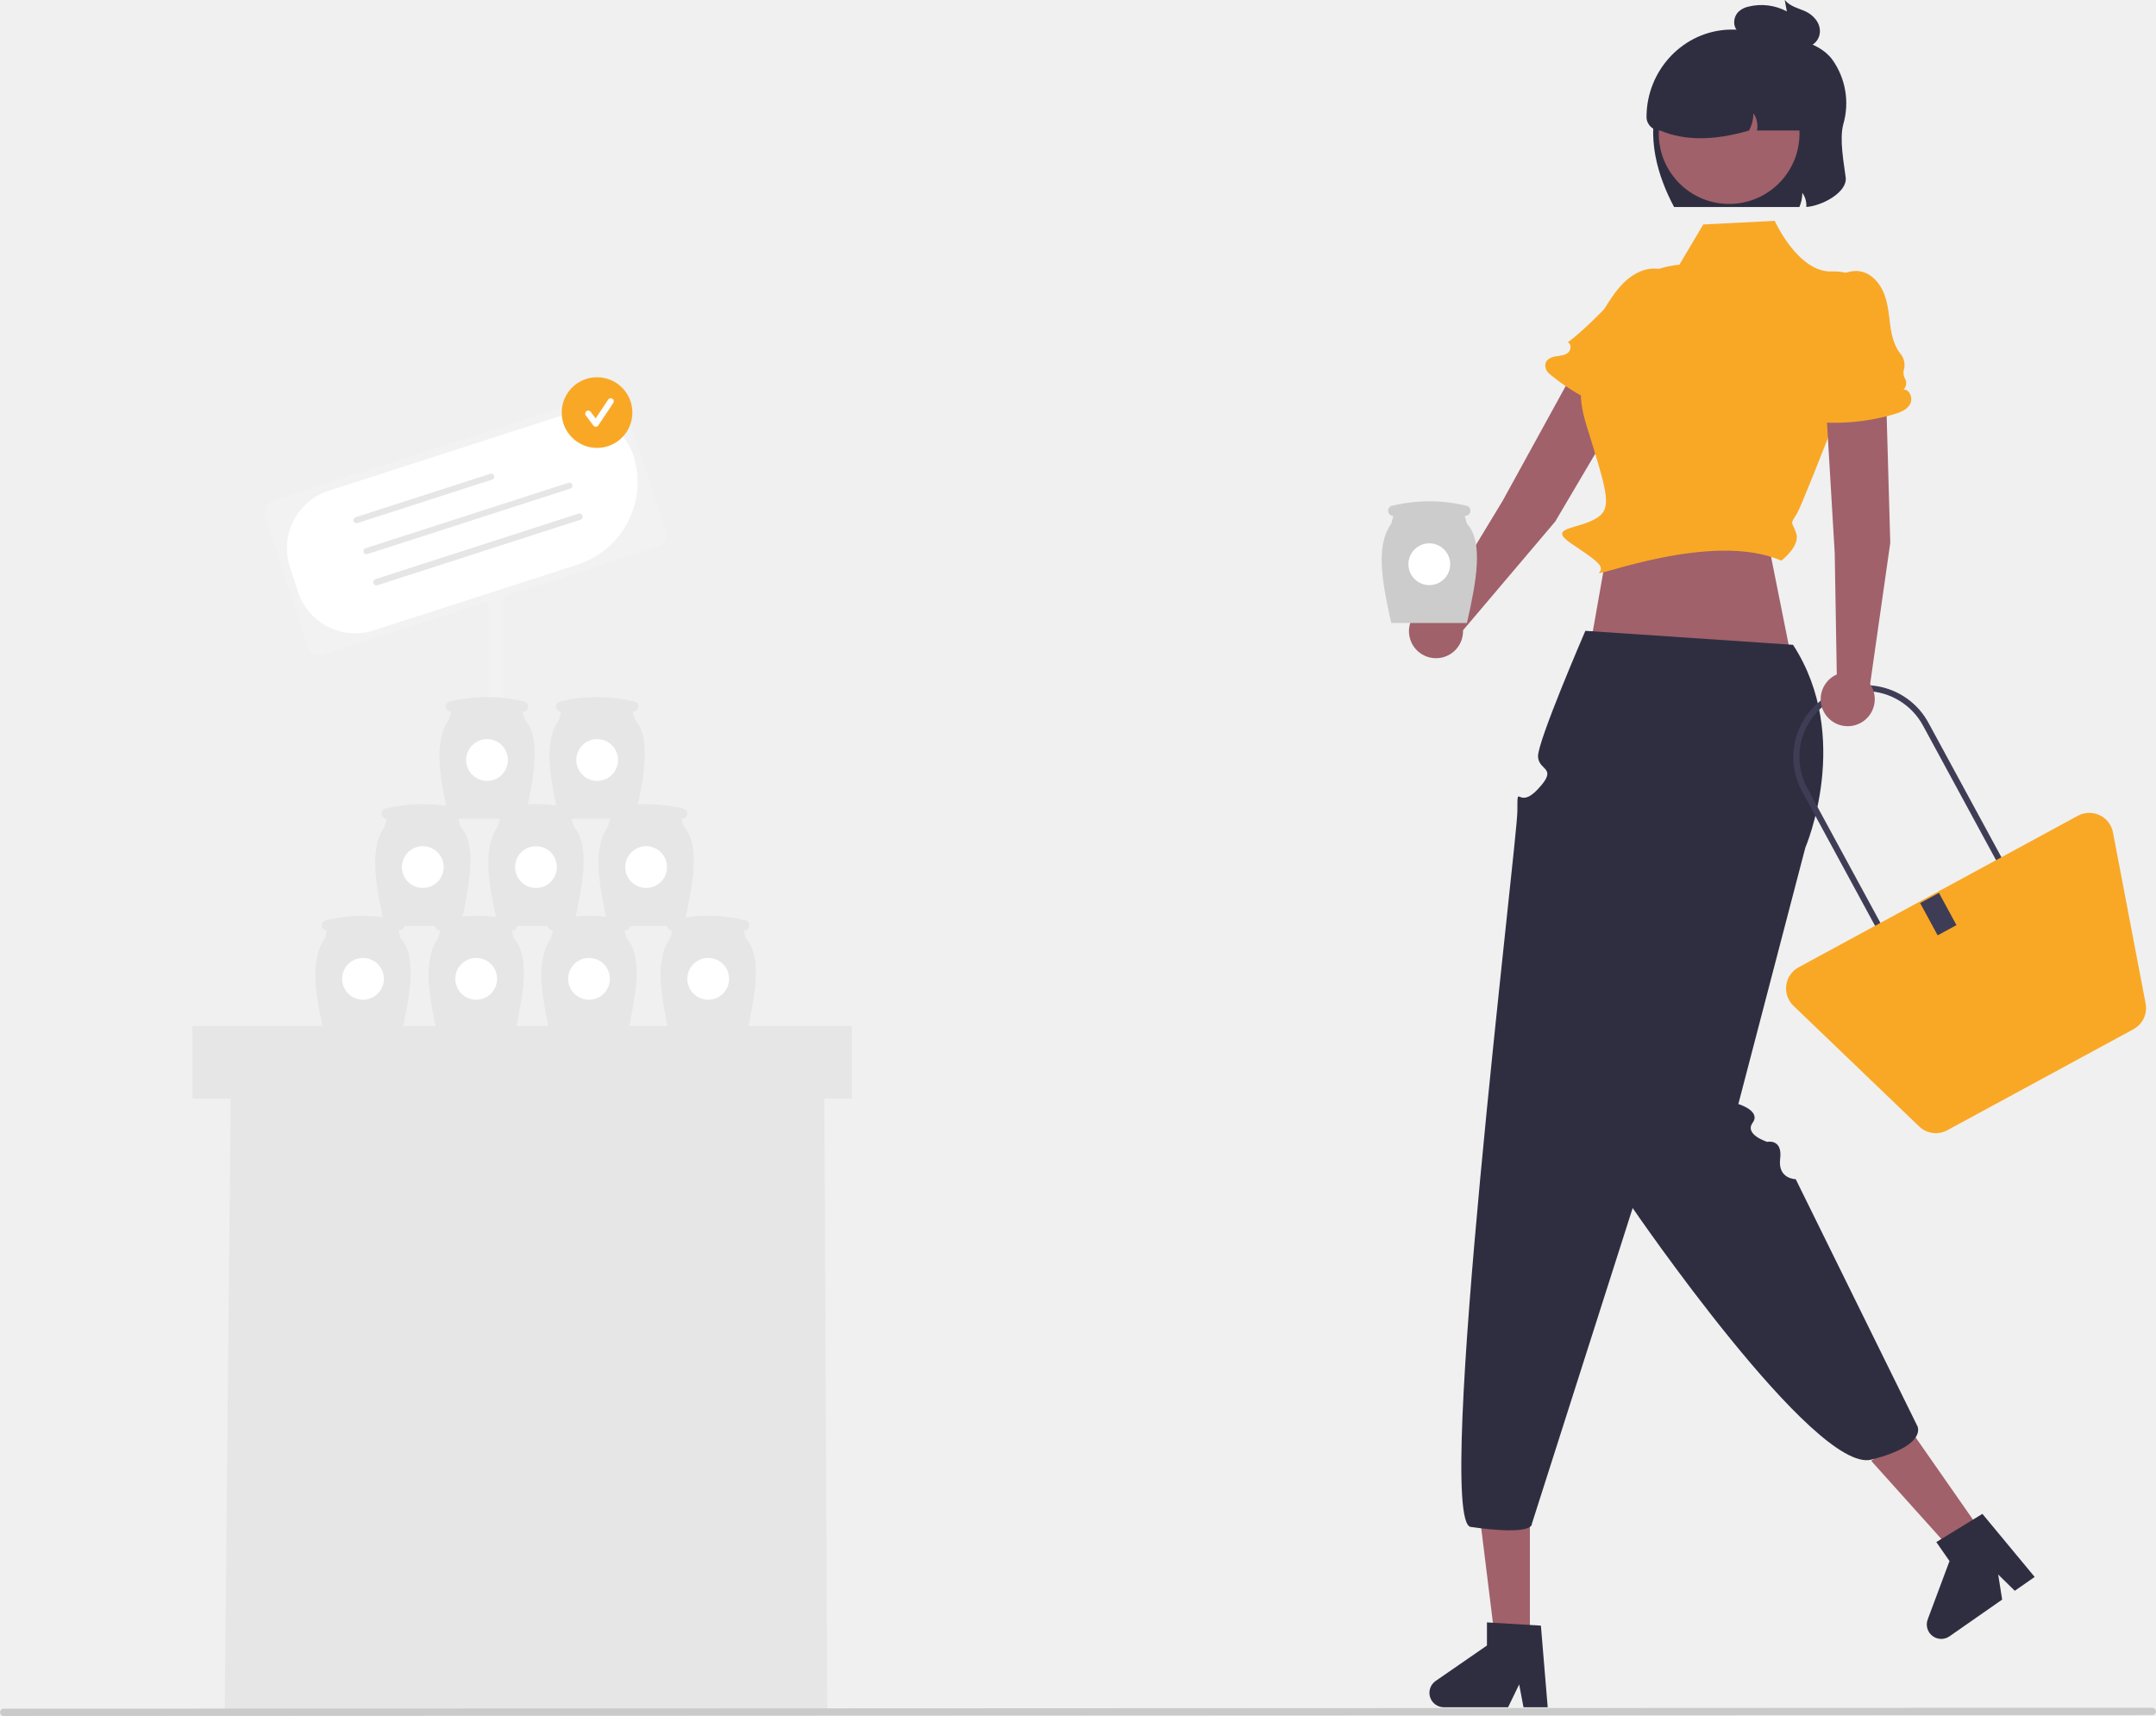
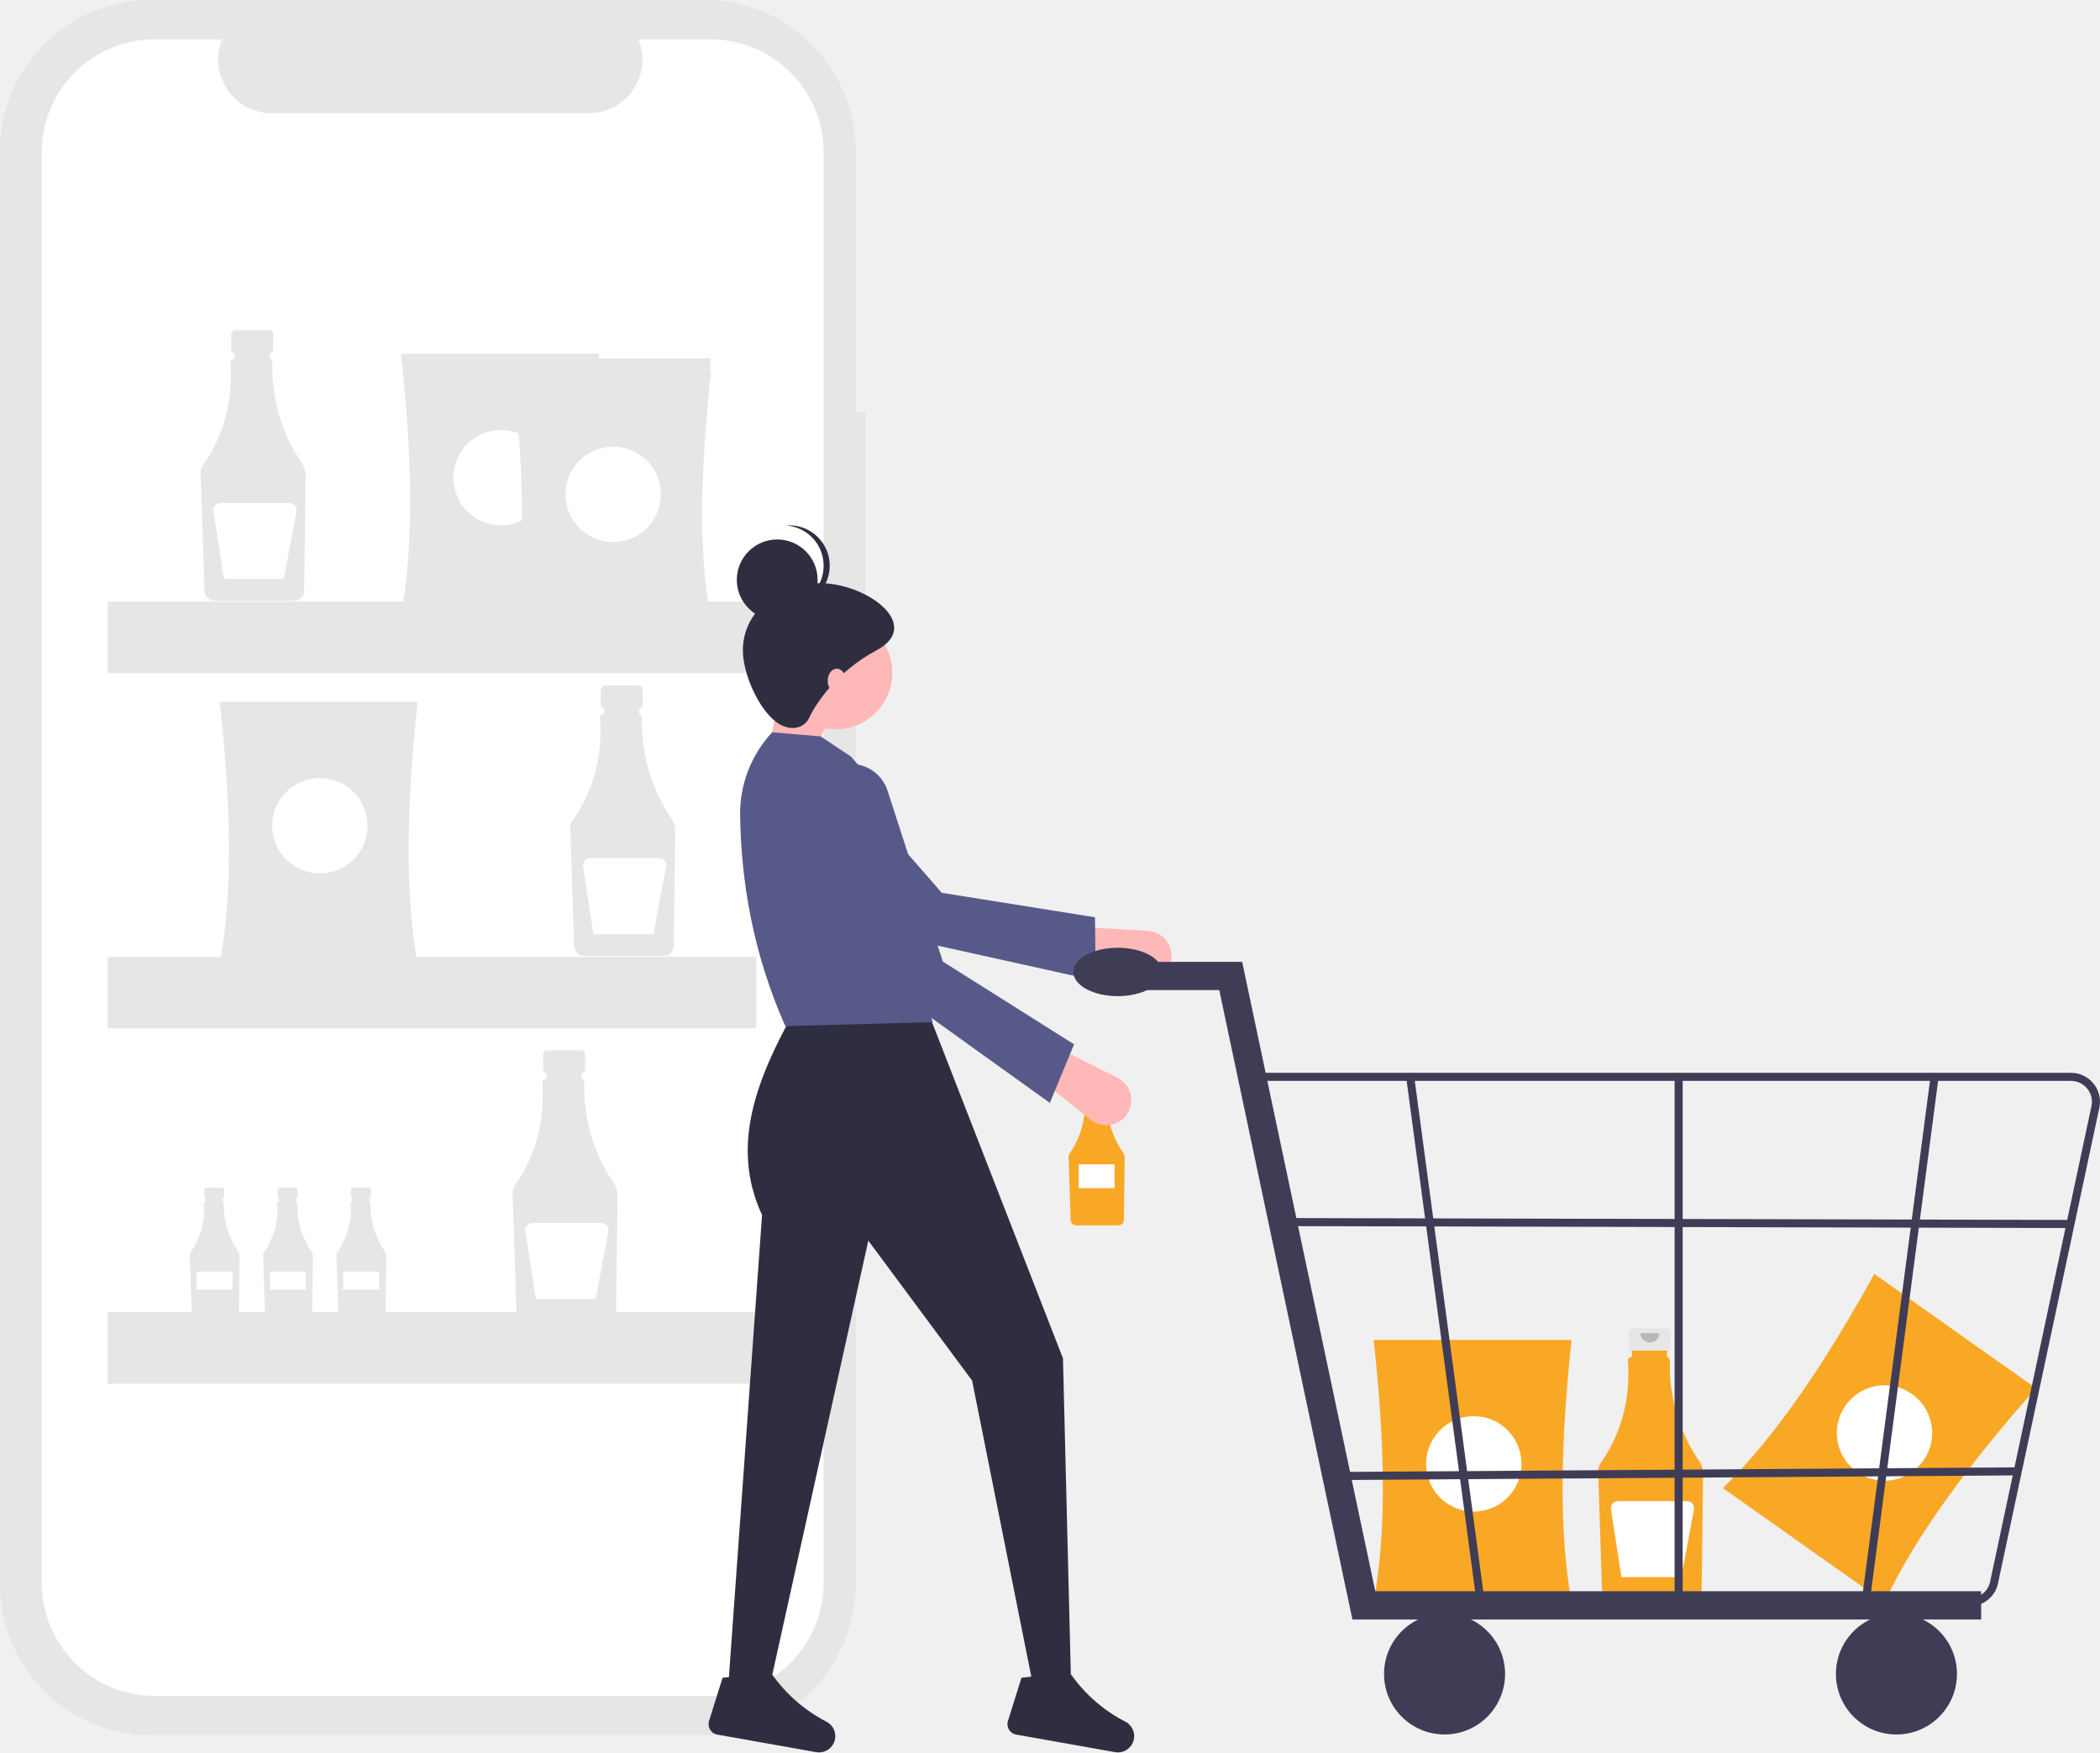
- <svg xmlns="http://www.w3.org/2000/svg" data-name="Layer 1" width="704.726" height="560.956" viewBox="0 0 704.726 560.956">
-   <rect x="159.703" y="191.736" width="5" height="55" fill="#f2f2f2" />
-   <polygon points="270.438 559.992 73.438 559.992 73.658 537.104 73.678 535.114 75.438 355.992 269.438 355.992 269.688 407.738 269.698 409.728 270.438 559.992" fill="#e6e6e6" />
-   <path d="M756.006,339.989,787.882,285.95a10.127,10.127,0,0,0-3.481-13.775l0,0a10.127,10.127,0,0,0-14.179,3.865l-31.391,57.148-20.538,33.921a8.837,8.837,0,1,0,7.558,8.456Z" transform="translate(-247.6368 -169.5221)" fill="#a0616a" />
-   <path d="M786.352,299.891h0a2.986,2.986,0,0,0,2.298-2.797,3.874,3.874,0,0,1,.845-2.207,3.562,3.562,0,0,1,.32-.341,5.843,5.843,0,0,0,1.913-5.052c-.41-3.068.698-6.626,2.057-9.564,1.487-3.215,3.17-6.398,3.845-9.875.972-5.016-.504-10.961-6.687-12.448a11.761,11.761,0,0,0-7.823.951c-5.095,2.456-8.207,7.343-11.139,12.047,0,0-7.006,7.29-11.891,10.833,1.276.494,1.119,2.528.061,3.395-1.058.867-2.528.95-3.879,1.167-1.703.273-3.638,1.052-3.534,3.171a3.682,3.682,0,0,0,1.386,2.604,69.582,69.582,0,0,0,25.2,13.267c2.049.585,4.346,1.052,6.23.056S788.171,301,786.352,299.891Z" transform="translate(-247.6368 -169.5221)" fill="#f9a826" />
-   <polygon points="587.328 224.152 522.328 223.152 520.328 208.152 526.328 174.152 577.328 174.152 587.328 224.152" fill="#a0616a" />
-   <polygon points="500.069 538.978 489.031 538.978 483.778 496.405 500.069 496.405 500.069 538.978" fill="#a0616a" />
-   <path d="M753.531,727.625H745.616l-1.413-7.473-3.619,7.473-20.994,0a4.719,4.719,0,0,1-2.682-8.603l16.765-11.579,0-7.555,17.634,1.053Z" transform="translate(-247.6368 -169.5221)" fill="#2f2e41" />
-   <polygon points="649.348 503.147 640.294 509.46 611.634 477.542 624.997 468.225 649.348 503.147" fill="#a0616a" />
-   <path d="M912.702,685.024l-6.493,4.527-5.433-5.322,1.306,8.2-17.221,12.008a4.719,4.719,0,0,1-7.12-5.523l7.129-19.087-4.321-6.197,15.067-9.223Z" transform="translate(-247.6368 -169.5221)" fill="#2f2e41" />
-   <path d="M951.179,730.171l-702.357.307a1.191,1.191,0,0,1,0-2.381l702.357-.307a1.191,1.191,0,0,1,0,2.381Z" transform="translate(-247.6368 -169.5221)" fill="#cacaca" />
-   <rect x="62.934" y="335.384" width="215.498" height="23.768" fill="#e6e6e6" />
-   <path d="M452.463,476.271l-.73-2.56h.164a1.707,1.707,0,0,0,0-3.414,50.781,50.781,0,0,0-23.469,0,1.706,1.706,0,0,0-.02,3.412l-.694,2.562c-5.385,7.486-2.75,19.922,0,32.43h24.749C455.574,495.068,457.93,482.121,452.463,476.271Z" transform="translate(-247.6368 -169.5221)" fill="#e6e6e6" />
-   <circle cx="192.526" cy="319.977" r="6.827" fill="#fff" />
-   <path d="M471.134,439.74l-.73-2.56h.164a1.707,1.707,0,0,0,0-3.414,50.78,50.78,0,0,0-23.469,0,1.706,1.706,0,0,0-.02,3.412l-.694,2.562c-5.385,7.486-2.75,19.922,0,32.43h24.749C474.245,458.537,476.601,445.59,471.134,439.74Z" transform="translate(-247.6368 -169.5221)" fill="#e6e6e6" />
-   <circle cx="211.197" cy="283.446" r="6.827" fill="#fff" />
-   <path d="M435.134,439.74l-.73-2.56h.164a1.707,1.707,0,0,0,0-3.414,50.78,50.78,0,0,0-23.469,0,1.706,1.706,0,0,0-.02,3.412l-.694,2.562c-5.385,7.486-2.75,19.922,0,32.43h24.749C438.245,458.537,440.601,445.59,435.134,439.74Z" transform="translate(-247.6368 -169.5221)" fill="#e6e6e6" />
-   <circle cx="175.197" cy="283.446" r="6.827" fill="#fff" />
-   <path d="M419.134,404.74l-.73-2.56h.164a1.707,1.707,0,0,0,0-3.414,50.78,50.78,0,0,0-23.469,0,1.706,1.706,0,0,0-.02,3.412l-.694,2.562c-5.385,7.486-2.75,19.922,0,32.43h24.749C422.245,423.537,424.601,410.59,419.134,404.74Z" transform="translate(-247.6368 -169.5221)" fill="#e6e6e6" />
-   <circle cx="159.197" cy="248.446" r="6.827" fill="#fff" />
-   <path d="M455.134,404.74l-.73-2.56h.164a1.707,1.707,0,0,0,0-3.414,50.78,50.78,0,0,0-23.469,0,1.706,1.706,0,0,0-.02,3.412l-.694,2.562c-5.385,7.486-2.75,19.922,0,32.43h24.749C458.245,423.537,460.601,410.59,455.134,404.74Z" transform="translate(-247.6368 -169.5221)" fill="#e6e6e6" />
-   <circle cx="195.197" cy="248.446" r="6.827" fill="#fff" />
-   <path d="M398.134,439.74l-.73-2.56h.164a1.707,1.707,0,0,0,0-3.414,50.78,50.78,0,0,0-23.469,0,1.706,1.706,0,0,0-.02,3.412l-.694,2.562c-5.385,7.486-2.75,19.922,0,32.43h24.749C401.245,458.537,403.601,445.59,398.134,439.74Z" transform="translate(-247.6368 -169.5221)" fill="#e6e6e6" />
-   <circle cx="138.197" cy="283.446" r="6.827" fill="#fff" />
-   <path d="M727.134,340.74l-.73-2.56h.164a1.707,1.707,0,0,0,0-3.414,50.78,50.78,0,0,0-23.469,0,1.706,1.706,0,0,0-.02,3.412l-.694,2.562c-5.385,7.486-2.75,19.922,0,32.43h24.749C730.245,359.537,732.601,346.59,727.134,340.74Z" transform="translate(-247.6368 -169.5221)" fill="#ccc" />
-   <circle cx="467.197" cy="184.446" r="6.827" fill="#fff" />
-   <path d="M378.589,476.271,377.859,473.711h.164a1.707,1.707,0,0,0,0-3.414,50.781,50.781,0,0,0-23.469,0,1.706,1.706,0,0,0-.02,3.412l-.694,2.562c-5.385,7.486-2.75,19.922,0,32.43h24.749C381.7,495.068,384.056,482.121,378.589,476.271Z" transform="translate(-247.6368 -169.5221)" fill="#e6e6e6" />
-   <circle cx="118.652" cy="319.977" r="6.827" fill="#fff" />
-   <path d="M415.589,476.271,414.859,473.711h.164a1.707,1.707,0,0,0,0-3.414,50.781,50.781,0,0,0-23.469,0,1.706,1.706,0,0,0-.02,3.412l-.694,2.562c-5.385,7.486-2.75,19.922,0,32.43h24.749C418.7,495.068,421.056,482.121,415.589,476.271Z" transform="translate(-247.6368 -169.5221)" fill="#e6e6e6" />
-   <circle cx="155.652" cy="319.977" r="6.827" fill="#fff" />
-   <path d="M491.429,476.271l-.73-2.56h.164a1.707,1.707,0,0,0,0-3.414,50.781,50.781,0,0,0-23.469,0,1.706,1.706,0,0,0-.02,3.412l-.694,2.562c-5.385,7.486-2.75,19.922,0,32.43h24.749C494.54,495.068,496.896,482.121,491.429,476.271Z" transform="translate(-247.6368 -169.5221)" fill="#e6e6e6" />
-   <circle cx="231.492" cy="319.977" r="6.827" fill="#fff" />
-   <path d="M833.721,380.312l-67.88-4.574s-15.728,36.332-15.476,41.134,6.742,3.356-.003,10.579-6.745-2.777-6.745,7.223-27.271,232-15.271,234c21,3,20-1,20-1l32.953-103.243s59.497,86.982,78.047,82.243,15-11,15-11l-39.745-80.675s-5.925-.011-5.09-6.668-4.222-5.531-4.222-5.531-7.594-2.368-4.769-6.247-4.675-6.124-4.675-6.124l21.889-83.787S853.325,410.45,833.721,380.312Z" transform="translate(-247.6368 -169.5221)" fill="#2f2e41" />
-   <path d="M827.734,241.721l-23.363,1.183-7.799,13.14S774.347,257.674,774.347,275.674s-15.169,10.167-8.085,33.084,8.699,27.334,2.392,30.625-15.208,2.583-7.258,7.937,10.95,7.354,8.95,9.354,37.071-13.735,59.535-3.868c0,0,6.285-4.757,4.875-8.945s-2.178-2.568.206-6.378S862.649,267.414,862.649,267.414s-5.136-9.55-16.219-9.145S827.734,241.721,827.734,241.721Z" transform="translate(-247.6368 -169.5221)" fill="#f9a826" />
-   <path d="M909.706,464.255l-41.309,22.418-31.719-58.448a23.5,23.5,0,0,1,41.309-22.418Zm-40.505,19.706,37.793-20.51-30.765-56.69a21.5,21.5,0,1,0-37.793,20.51Z" transform="translate(-247.6368 -169.5221)" fill="#3f3d56" />
-   <path d="M944.995,505.975l-60.85,33.022a7.841,7.841,0,0,1-9.2-1.238L833.854,498.316a7.867,7.867,0,0,1,1.695-12.59l91.265-49.528a7.867,7.867,0,0,1,11.48,5.44l10.676,55.949A7.841,7.841,0,0,1,944.995,505.975Z" transform="translate(-247.6368 -169.5221)" fill="#f9a826" />
-   <rect x="877.706" y="462.344" width="7" height="12" transform="translate(-364.3263 307.4973) rotate(-28.48789)" fill="#3f3d56" />
-   <path d="M865.505,346.963l-1.786-62.714a10.127,10.127,0,0,0-10.28-9.807h0a10.127,10.127,0,0,0-9.945,10.821l3.853,65.088.674,39.649a8.837,8.837,0,1,0,10.9,3.134Z" transform="translate(-247.6368 -169.5221)" fill="#a0616a" />
-   <path d="M869.846,296.864h0a2.986,2.986,0,0,0,.457-3.591,3.874,3.874,0,0,1-.46-2.318,3.562,3.562,0,0,1,.089-.459,5.843,5.843,0,0,0-1.07-5.295c-1.981-2.379-2.937-5.98-3.351-9.191-.453-3.513-.722-7.103-2.003-10.406-1.847-4.764-6.262-9.01-12.288-6.978a11.761,11.761,0,0,0-6.116,4.97c-3.005,4.792-3.037,10.585-3.015,16.128l-1.081-2.19a44.967,44.967,0,0,1-3.218,17.691c1.343-.261,2.293,1.544,1.859,2.841-.434,1.297-1.634,2.15-2.662,3.053-1.296,1.138-2.52,2.827-1.304,4.566a3.682,3.682,0,0,0,2.56,1.466,69.581,69.581,0,0,0,28.395-2.186c2.046-.596,4.239-1.424,5.304-3.27S871.976,296.835,869.846,296.864Z" transform="translate(-247.6368 -169.5221)" fill="#f9a826" />
-   <path d="M850.153,210.116c-1.34,4.96.2,12.77.78,17.4.62,4.95-7.96,9.38-12.87,9.66a6.989,6.989,0,0,0-1.3-4.6,11.967,11.967,0,0,1-.96,4.61h-40.97c-5.16-9.71-9.55-22.98-4.81-36.7a14.04,14.04,0,0,1,9.7-12.15l22.34-7.15c8.81,0,19.62,1.25,24.49,7.81A24.575,24.575,0,0,1,850.153,210.116Z" transform="translate(-247.6368 -169.5221)" fill="#2f2e41" />
-   <circle cx="565.197" cy="43.664" r="23" fill="#a0616a" />
-   <path d="M841.833,207.186v5h-19.9a7.156,7.156,0,0,0-1.17-5.61,12.192,12.192,0,0,1-1.42,5.61c-11.507,3.403-21.165,3.337-29.079,0a4.431,4.431,0,0,1-4.431-4.431v0c0-15.33,12.084-28.247,27.41-28.563a27.997,27.997,0,0,1,28.59,27.994Z" transform="translate(-247.6368 -169.5221)" fill="#2f2e41" />
-   <path d="M837.912,173.305c-2.371-1.109-5.041-1.58-6.912-3.783l.706,3.732a17.626,17.626,0,0,0-12.55-1.568,6.73,6.73,0,0,0-3.314,1.719,4.957,4.957,0,0,0-1.313,4.08,4.641,4.641,0,0,0,2.077,3.12,8.962,8.962,0,0,0,3.166,1.078q6.943,1.411,13.886,2.823a10.591,10.591,0,0,0,5.32.17,5.22,5.22,0,0,0,3.514-4.516C842.755,176.973,840.283,174.414,837.912,173.305Z" transform="translate(-247.6368 -169.5221)" fill="#2f2e41" />
-   <path d="M462.776,348.187,353.148,383.564a3.876,3.876,0,0,1-4.873-2.495l-13.866-42.971a3.876,3.876,0,0,1,2.495-4.873l109.628-35.376a3.876,3.876,0,0,1,4.873,2.495l13.866,42.971A3.876,3.876,0,0,1,462.776,348.187Z" transform="translate(-247.6368 -169.5221)" fill="#f2f2f2" />
-   <path d="M436.45,354.088l-66.659,21.51a19.709,19.709,0,0,1-24.782-12.69l-2.635-8.167a19.709,19.709,0,0,1,12.69-24.782l74.825-24.146a19.709,19.709,0,0,1,24.782,12.69A28.3,28.3,0,0,1,436.45,354.088Z" transform="translate(-247.6368 -169.5221)" fill="#fff" />
-   <path d="M408.498,326.3,364.435,340.518a.998.998,0,1,1-.613-1.9l44.062-14.219a.998.998,0,0,1,.613,1.9Z" transform="translate(-247.6368 -169.5221)" fill="#e6e6e6" />
-   <path d="M434.074,329.24l-66.367,21.416a.998.998,0,1,1-.613-1.9l66.367-21.416a.998.998,0,0,1,.613,1.9Z" transform="translate(-247.6368 -169.5221)" fill="#e6e6e6" />
-   <path d="M437.346,339.378,370.978,360.795a.998.998,0,1,1-.613-1.9l66.367-21.416a.998.998,0,0,1,.613,1.9Z" transform="translate(-247.6368 -169.5221)" fill="#e6e6e6" />
-   <path d="M437.346,339.378,370.978,360.795a.998.998,0,1,1-.613-1.9l66.367-21.416a.998.998,0,0,1,.613,1.9Z" transform="translate(-247.6368 -169.5221)" fill="#e6e6e6" />
-   <circle cx="195.152" cy="134.87" r="11.551" fill="#f9a826" />
-   <path d="M442.383,309.025a.998.998,0,0,1-.799-.4l-2.449-3.266a.999.999,0,1,1,1.598-1.198l1.602,2.136,4.115-6.173a.999.999,0,0,1,1.662,1.108l-4.898,7.348a.999.999,0,0,1-.803.444Z" transform="translate(-247.6368 -169.5221)" fill="#fff" />
+ <svg xmlns="http://www.w3.org/2000/svg" data-name="Layer 1" width="888" height="741.048" viewBox="0 0 888 741.048">
+   <path d="M521.896,253.856H517.864v-110.453a63.927,63.927,0,0,0-63.927-63.927H219.927A63.927,63.927,0,0,0,156,143.403V749.357A63.927,63.927,0,0,0,219.927,813.284H453.937a63.927,63.927,0,0,0,63.927-63.927V332.478h4.032Z" transform="translate(-156 -79.47583)" fill="#e6e6e6" />
+   <path d="M456.516,96.107h-30.546a22.681,22.681,0,0,1-21,31.247H270.91a22.681,22.681,0,0,1-21-31.247h-28.53a47.74,47.74,0,0,0-47.74,47.74V748.912a47.74,47.74,0,0,0,47.74,47.74H456.516a47.74,47.74,0,0,0,47.74-47.74V143.848A47.74,47.74,0,0,0,456.516,96.107Z" transform="translate(-156 -79.47583)" fill="#fff" />
+   <path d="M269.672,219.111H255.633a1.861,1.861,0,0,0-1.861,1.861v6.162a1.861,1.861,0,0,0,1.861,1.861h2.327v9.233h9.386v-9.233h2.327a1.861,1.861,0,0,0,1.861-1.861v-6.162A1.861,1.861,0,0,0,269.672,219.111Z" transform="translate(-156 -79.47583)" fill="#e6e6e6" />
+   <path d="M283.734,275.507a72.178,72.178,0,0,1-12.557-42.794,1.522,1.522,0,0,0-1.188-1.519v-2.663H255.162v2.626h-.204a1.521,1.521,0,0,0-1.519,1.523q0.0.055.004.111,1.752,24.425-11.833,43.808a4.193,4.193,0,0,0-.759,2.541l1.621,50.151a4.341,4.341,0,0,0,4.304,4.19h33.537a4.343,4.343,0,0,0,4.307-4.264l.625-48.693A8.788,8.788,0,0,0,283.734,275.507Z" transform="translate(-156 -79.47583)" fill="#e6e6e6" />
+   <path d="M278.425,292.166H249.234a2.997,2.997,0,0,0-2.962,3.453l4.411,28.673h25.33l5.358-28.577a2.997,2.997,0,0,0-2.946-3.549Z" transform="translate(-156 -79.47583)" fill="#fff" />
+   <path d="M425.957,369.345H411.917a1.861,1.861,0,0,0-1.861,1.861v6.162a1.861,1.861,0,0,0,1.861,1.861h2.327v9.233h9.386V379.23h2.327a1.861,1.861,0,0,0,1.861-1.861v-6.162A1.861,1.861,0,0,0,425.957,369.345Z" transform="translate(-156 -79.47583)" fill="#e6e6e6" />
+   <path d="M440.019,425.742a72.178,72.178,0,0,1-12.557-42.794,1.522,1.522,0,0,0-1.188-1.519V378.767H411.446v2.626h-.204a1.521,1.521,0,0,0-1.519,1.523q0.0.055.004.111,1.752,24.425-11.833,43.808a4.193,4.193,0,0,0-.759,2.541l1.621,50.151a4.341,4.341,0,0,0,4.304,4.19h33.537a4.343,4.343,0,0,0,4.307-4.264l.625-48.693A8.788,8.788,0,0,0,440.019,425.742Z" transform="translate(-156 -79.47583)" fill="#e6e6e6" />
+   <path d="M434.71,442.401H405.518a2.997,2.997,0,0,0-2.962,3.453l4.411,28.673h25.33l5.358-28.577a2.997,2.997,0,0,0-2.946-3.549Z" transform="translate(-156 -79.47583)" fill="#fff" />
+   <path d="M249.935,581.733h-6.659a.883.883,0,0,0-.883.883v2.923a.883.883,0,0,0,.883.883h1.104v4.38h4.452v-4.38H249.935a.883.883,0,0,0,.883-.883v-2.923A.883.883,0,0,0,249.935,581.733Z" transform="translate(-156 -79.47583)" fill="#e6e6e6" />
+   <path d="M256.605,608.484a34.237,34.237,0,0,1-5.956-20.299.722.722,0,0,0-.564-.721v-1.263H243.052v1.245h-.097a.722.722,0,0,0-.721.723q0,.026.002.053a31.246,31.246,0,0,1-5.613,20.78,1.989,1.989,0,0,0-.36,1.205l.769,23.789a2.059,2.059,0,0,0,2.042,1.988h15.908a2.06,2.06,0,0,0,2.043-2.023l.296-23.097A4.168,4.168,0,0,0,256.605,608.484Z" transform="translate(-156 -79.47583)" fill="#e6e6e6" />
+   <rect x="83.137" y="537.753" width="15.179" height="7.59" fill="#fff" />
+   <path d="M280.935,581.733h-6.659a.883.883,0,0,0-.883.883v2.923a.883.883,0,0,0,.883.883h1.104v4.38h4.452v-4.38H280.935a.883.883,0,0,0,.883-.883v-2.923A.883.883,0,0,0,280.935,581.733Z" transform="translate(-156 -79.47583)" fill="#e6e6e6" />
+   <path d="M287.605,608.484a34.237,34.237,0,0,1-5.956-20.299.722.722,0,0,0-.564-.721v-1.263H274.052v1.245h-.097a.722.722,0,0,0-.721.723q0,.026.002.053a31.246,31.246,0,0,1-5.613,20.78,1.989,1.989,0,0,0-.36,1.205l.769,23.789a2.059,2.059,0,0,0,2.042,1.988h15.908a2.06,2.06,0,0,0,2.043-2.023l.296-23.097A4.168,4.168,0,0,0,287.605,608.484Z" transform="translate(-156 -79.47583)" fill="#e6e6e6" />
+   <rect x="114.137" y="537.753" width="15.179" height="7.59" fill="#fff" />
+   <path d="M311.935,581.733h-6.659a.883.883,0,0,0-.883.883v2.923a.883.883,0,0,0,.883.883h1.104v4.38h4.452v-4.38H311.935a.883.883,0,0,0,.883-.883v-2.923A.883.883,0,0,0,311.935,581.733Z" transform="translate(-156 -79.47583)" fill="#e6e6e6" />
+   <path d="M318.605,608.484a34.237,34.237,0,0,1-5.956-20.299.722.722,0,0,0-.564-.721v-1.263H305.052v1.245h-.097a.722.722,0,0,0-.721.723q0,.026.002.053a31.246,31.246,0,0,1-5.613,20.78,1.989,1.989,0,0,0-.36,1.205l.769,23.789a2.059,2.059,0,0,0,2.042,1.988h15.908a2.06,2.06,0,0,0,2.043-2.023l.296-23.097A4.168,4.168,0,0,0,318.605,608.484Z" transform="translate(-156 -79.47583)" fill="#e6e6e6" />
+   <rect x="145.137" y="537.753" width="15.179" height="7.59" fill="#fff" />
+   <path d="M401.567,523.613H387.528a1.861,1.861,0,0,0-1.861,1.861v6.162a1.861,1.861,0,0,0,1.861,1.861h2.327v9.233h9.386v-9.233h2.327a1.861,1.861,0,0,0,1.861-1.861v-6.162A1.861,1.861,0,0,0,401.567,523.613Z" transform="translate(-156 -79.47583)" fill="#e6e6e6" />
+   <path d="M415.629,580.01a72.178,72.178,0,0,1-12.557-42.794,1.522,1.522,0,0,0-1.188-1.519v-2.663H387.057v2.626h-.204a1.521,1.521,0,0,0-1.519,1.523q0.0.055.004.111,1.752,24.425-11.833,43.808a4.193,4.193,0,0,0-.759,2.541l1.621,50.151a4.341,4.341,0,0,0,4.304,4.19h33.537a4.343,4.343,0,0,0,4.307-4.264l.625-48.693A8.788,8.788,0,0,0,415.629,580.01Z" transform="translate(-156 -79.47583)" fill="#e6e6e6" />
+   <path d="M410.32,596.668H381.129a2.997,2.997,0,0,0-2.962,3.453l4.411,28.673h25.33l5.358-28.577a2.997,2.997,0,0,0-2.946-3.549Z" transform="translate(-156 -79.47583)" fill="#fff" />
+   <path d="M409.232,339.938H325.544c5.851-31.633,4.505-69.832,0-110.911h83.688C404.847,270.107,403.536,308.305,409.232,339.938Z" transform="translate(-156 -79.47583)" fill="#e6e6e6" />
+   <circle cx="211.892" cy="201.982" r="20.166" fill="#fff" />
+   <path d="M332.602,487.148H248.914c5.851-31.633,4.505-69.832,0-110.911H332.602C328.217,417.316,326.907,455.515,332.602,487.148Z" transform="translate(-156 -79.47583)" fill="#e6e6e6" />
+   <circle cx="135.262" cy="349.192" r="20.166" fill="#fff" />
+   <path d="M456.621,346.996H372.933c5.851-31.633,4.505-69.832,0-110.911h83.688C452.236,277.165,450.926,315.363,456.621,346.996Z" transform="translate(-156 -79.47583)" fill="#e6e6e6" />
+   <circle cx="259.281" cy="209.04" r="20.166" fill="#fff" />
+   <path d="M456.621,341.955H372.933c5.851-31.633,4.505-69.832,0-110.911h83.688C452.236,272.123,450.926,310.322,456.621,341.955Z" transform="translate(-156 -79.47583)" fill="#e6e6e6" />
+   <circle cx="259.281" cy="203.998" r="20.166" fill="#fff" />
+   <path d="M456.621,346.996H372.933c5.851-31.633,4.505-69.832,0-110.911h83.688C452.236,277.165,450.926,315.363,456.621,346.996Z" transform="translate(-156 -79.47583)" fill="#e6e6e6" />
+   <circle cx="259.281" cy="209.04" r="20.166" fill="#fff" />
+   <rect x="45.525" y="254.413" width="274.254" height="30.249" fill="#e6e6e6" />
+   <rect x="45.525" y="404.647" width="274.254" height="30.249" fill="#e6e6e6" />
+   <rect x="45.525" y="554.882" width="274.254" height="30.249" fill="#e6e6e6" />
+   <path d="M952.855,757.075l-68.325-48.326c23.044-22.448,44.002-54.411,64.046-90.551l68.325,48.326C989.599,697.53,966.471,727.96,952.855,757.075Z" transform="translate(-156 -79.47583)" fill="#f9a826" />
+   <circle cx="796.873" cy="605.982" r="20.166" fill="#fff" />
+   <path d="M623.262,536.554h-7.5a.994.994,0,0,0-.994.994v3.292a.994.994,0,0,0,.994.994h1.243v4.932h5.014v-4.932h1.243a.994.994,0,0,0,.994-.994v-3.292A.994.994,0,0,0,623.262,536.554Z" transform="translate(-156 -79.47583)" fill="#e6e6e6" />
+   <path d="M630.774,566.682a38.558,38.558,0,0,1-6.708-22.861.813.813,0,0,0-.635-.812v-1.422h-7.921v1.403h-.109a.813.813,0,0,0-.812.814q0,.03.002.059a35.189,35.189,0,0,1-6.322,23.403,2.24,2.24,0,0,0-.405,1.357l.866,26.792a2.319,2.319,0,0,0,2.299,2.238h17.916a2.32,2.32,0,0,0,2.301-2.278l.334-26.012A4.695,4.695,0,0,0,630.774,566.682Z" transform="translate(-156 -79.47583)" fill="#f9a826" />
+   <path d="M621.699,537.627a2.145,2.145,0,0,1-4.291,0" transform="translate(-156 -79.47583)" opacity="0.2" style="isolation:isolate" />
+   <rect x="456.161" y="492.368" width="15.124" height="10.083" fill="#fff" />
+   <path d="M860.602,641.218H846.563a1.861,1.861,0,0,0-1.861,1.861v6.162a1.861,1.861,0,0,0,1.861,1.861h2.327v9.233h9.386v-9.233h2.327a1.861,1.861,0,0,0,1.861-1.861V643.079A1.861,1.861,0,0,0,860.602,641.218Z" transform="translate(-156 -79.47583)" fill="#e6e6e6" />
+   <path d="M874.664,697.615a72.178,72.178,0,0,1-12.557-42.794,1.522,1.522,0,0,0-1.188-1.519v-2.663H846.092v2.626h-.204a1.521,1.521,0,0,0-1.519,1.523q0.0.055.004.111,1.752,24.425-11.833,43.808a4.193,4.193,0,0,0-.759,2.541l1.621,50.151a4.341,4.341,0,0,0,4.304,4.19h33.537a4.343,4.343,0,0,0,4.307-4.264l.625-48.693A8.788,8.788,0,0,0,874.664,697.615Z" transform="translate(-156 -79.47583)" fill="#f9a826" />
+   <path d="M857.676,643.226a4.016,4.016,0,0,1-8.031,0" transform="translate(-156 -79.47583)" opacity="0.2" style="isolation:isolate" />
+   <path d="M869.355,714.273H840.164a2.997,2.997,0,0,0-2.962,3.453l4.411,28.673h25.33l5.358-28.577a2.997,2.997,0,0,0-2.946-3.549Z" transform="translate(-156 -79.47583)" fill="#fff" />
+   <path d="M820.546,756.996H736.858c5.851-31.633,4.505-69.832,0-110.911H820.546C816.161,687.164,814.851,725.362,820.546,756.996Z" transform="translate(-156 -79.47583)" fill="#f9a826" />
+   <circle cx="623.206" cy="619.039" r="20.166" fill="#fff" />
+   <polygon points="322.243 328.466 341.03 326.758 352.986 297.724 331.637 285.768 322.243 328.466" fill="#ffb8b8" />
+   <path d="M650.66,487.65v0a10.593,10.593,0,0,0-9.202-14.517l-29.17-1.739-4.295,14.282,30.029,8.247A10.593,10.593,0,0,0,650.66,487.65Z" transform="translate(-156 -79.47583)" fill="#ffb8b8" />
+   <path d="M619.339,494.163l-.321-26.8-64.793-10.339L504.31,399.777a16.338,16.338,0,0,0-21.294-2.912l0,0a16.338,16.338,0,0,0-2.846,24.922l41.18,50.678Z" transform="translate(-156 -79.47583)" fill="#575a89" />
+   <path d="M463.726,795.643h17.079L523.168,604.109l43.887,59.169,25.619,128.095h16.225l-3.416-137.488-57.216-146.882H491.906c-15.402,27.874-27.485,56.608-13.663,86.251Z" transform="translate(-156 -79.47583)" fill="#2f2e41" />
+   <path d="M582.204,807.276a4.457,4.457,0,0,0,3.476,5.718l41.793,7.417a6.876,6.876,0,0,0,7.801-4.713h0a6.834,6.834,0,0,0-3.342-8.126,63.902,63.902,0,0,1-23.048-20.038c-4.593,4.277-9.727,3.875-15.179.723l-5.782.723Z" transform="translate(-156 -79.47583)" fill="#2f2e41" />
+   <path d="M455.818,807.276a4.457,4.457,0,0,0,3.476,5.718l41.793,7.417a6.876,6.876,0,0,0,7.801-4.713h0a6.834,6.834,0,0,0-3.342-8.126,63.902,63.902,0,0,1-23.048-20.038c-4.593,4.277-9.727,3.875-15.179.723l-5.782.723Z" transform="translate(-156 -79.47583)" fill="#2f2e41" />
+   <circle cx="353.413" cy="284.487" r="23.911" fill="#ffb8b8" />
+   <path d="M488.064,513.407,550.403,511.699l-18.308-57.62c11.377-18.239-.073-36.46-16.278-54.677l-12.809-8.54-20.495-1.708h0a50.314,50.314,0,0,0-13.549,35.05C469.369,452.032,474.297,482.324,488.064,513.407Z" transform="translate(-156 -79.47583)" fill="#575a89" />
+   <path d="M631.291,552.192h0a10.593,10.593,0,0,0-2.749-16.966L602.409,522.151l-9.567,11.441,24.363,19.395A10.593,10.593,0,0,0,631.291,552.192Z" transform="translate(-156 -79.47583)" fill="#ffb8b8" />
+   <path d="M599.933,545.858l10.248-24.765-55.502-34.994-23.37-72.268a16.338,16.338,0,0,0-18.432-11.054h0a16.338,16.338,0,0,0-12.421,21.793l17.923,62.791Z" transform="translate(-156 -79.47583)" fill="#575a89" />
+   <path d="M470.13,354.569c0,9.304,6.042,23.712,13.663,29.889,5.128,4.156,11.905,3.981,14.517-1.708,2.68-5.836,11.919-19.552,28.181-28.181,21.678-11.503-7.688-31.182-28.181-28.181C482.911,328.643,470.13,339.005,470.13,354.569Z" transform="translate(-156 -79.47583)" fill="#2f2e41" />
+   <circle cx="328.648" cy="245.205" r="17.079" fill="#2f2e41" />
+   <path d="M504.289,318.703a17.069,17.069,0,0,0-15.798-17.015c.424-.032.849-.065,1.281-.065a17.079,17.079,0,0,1,0,34.159c-.432,0-.857-.033-1.281-.065A17.069,17.069,0,0,0,504.289,318.703Z" transform="translate(-156 -79.47583)" fill="#2f2e41" />
+   <ellipse cx="353.84" cy="287.903" rx="3.843" ry="5.124" fill="#ffb8b8" />
+   <polygon points="837.751 684.845 571.879 684.845 515.578 418.694 467.529 418.694 467.529 406.752 525.258 406.752 581.559 672.902 837.751 672.902 837.751 684.845" fill="#3f3d56" />
+   <circle cx="610.841" cy="707.877" r="25.591" fill="#3f3d56" />
+   <circle cx="801.923" cy="707.877" r="25.591" fill="#3f3d56" />
+   <path d="M988.903,758.697H730.225L684.584,533.145h347.151a12.265,12.265,0,0,1,12.116,14.167l-42.833,201.025A12.204,12.204,0,0,1,988.903,758.697Zm-255.869-3.412H988.903a8.806,8.806,0,0,0,8.742-7.477l42.833-201.025a8.85,8.85,0,0,0-8.744-10.225H688.726Z" transform="translate(-156 -79.47583)" fill="#3f3d56" />
+   <polygon points="624.513 678.499 594.623 455.653 597.989 455.097 627.879 677.943 624.513 678.499" fill="#3f3d56" />
+   <polygon points="790.712 676.788 787.343 676.242 816.36 455.102 819.729 455.648 790.712 676.788" fill="#3f3d56" />
+   <rect x="708.115" y="455.375" width="3.412" height="222.846" fill="#3f3d56" />
+   <rect x="865.451" y="431.522" width="3.412" height="330.296" transform="translate(112.3889 1382.904) rotate(-89.86127)" fill="#3f3d56" />
+   <rect x="718.838" y="700.962" width="290.178" height="3.412" transform="translate(-160.7831 -73.5538) rotate(-0.39166)" fill="#3f3d56" />
+   <ellipse cx="472.648" cy="411.017" rx="18.767" ry="10.237" fill="#3f3d56" />
</svg>
